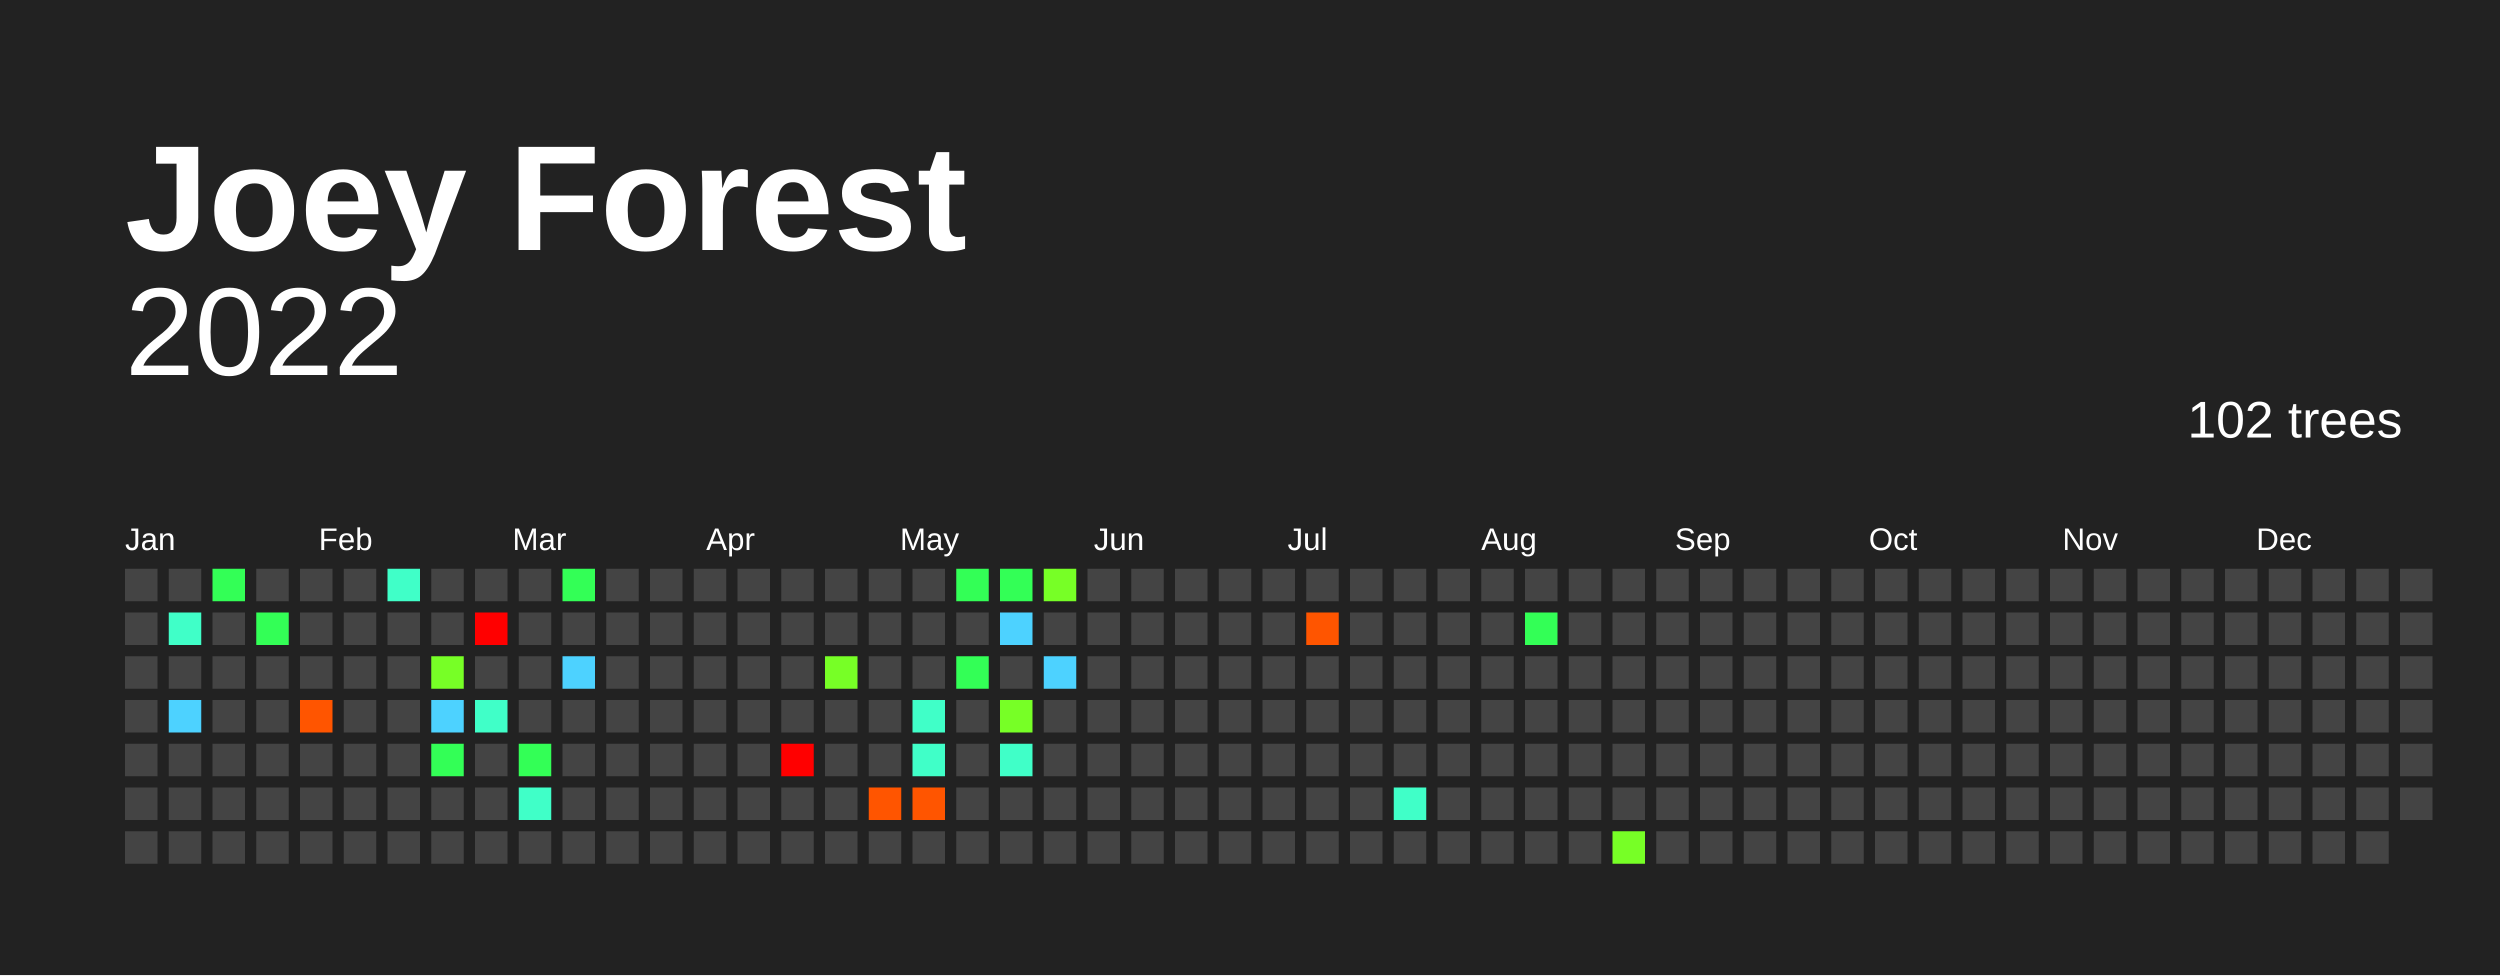
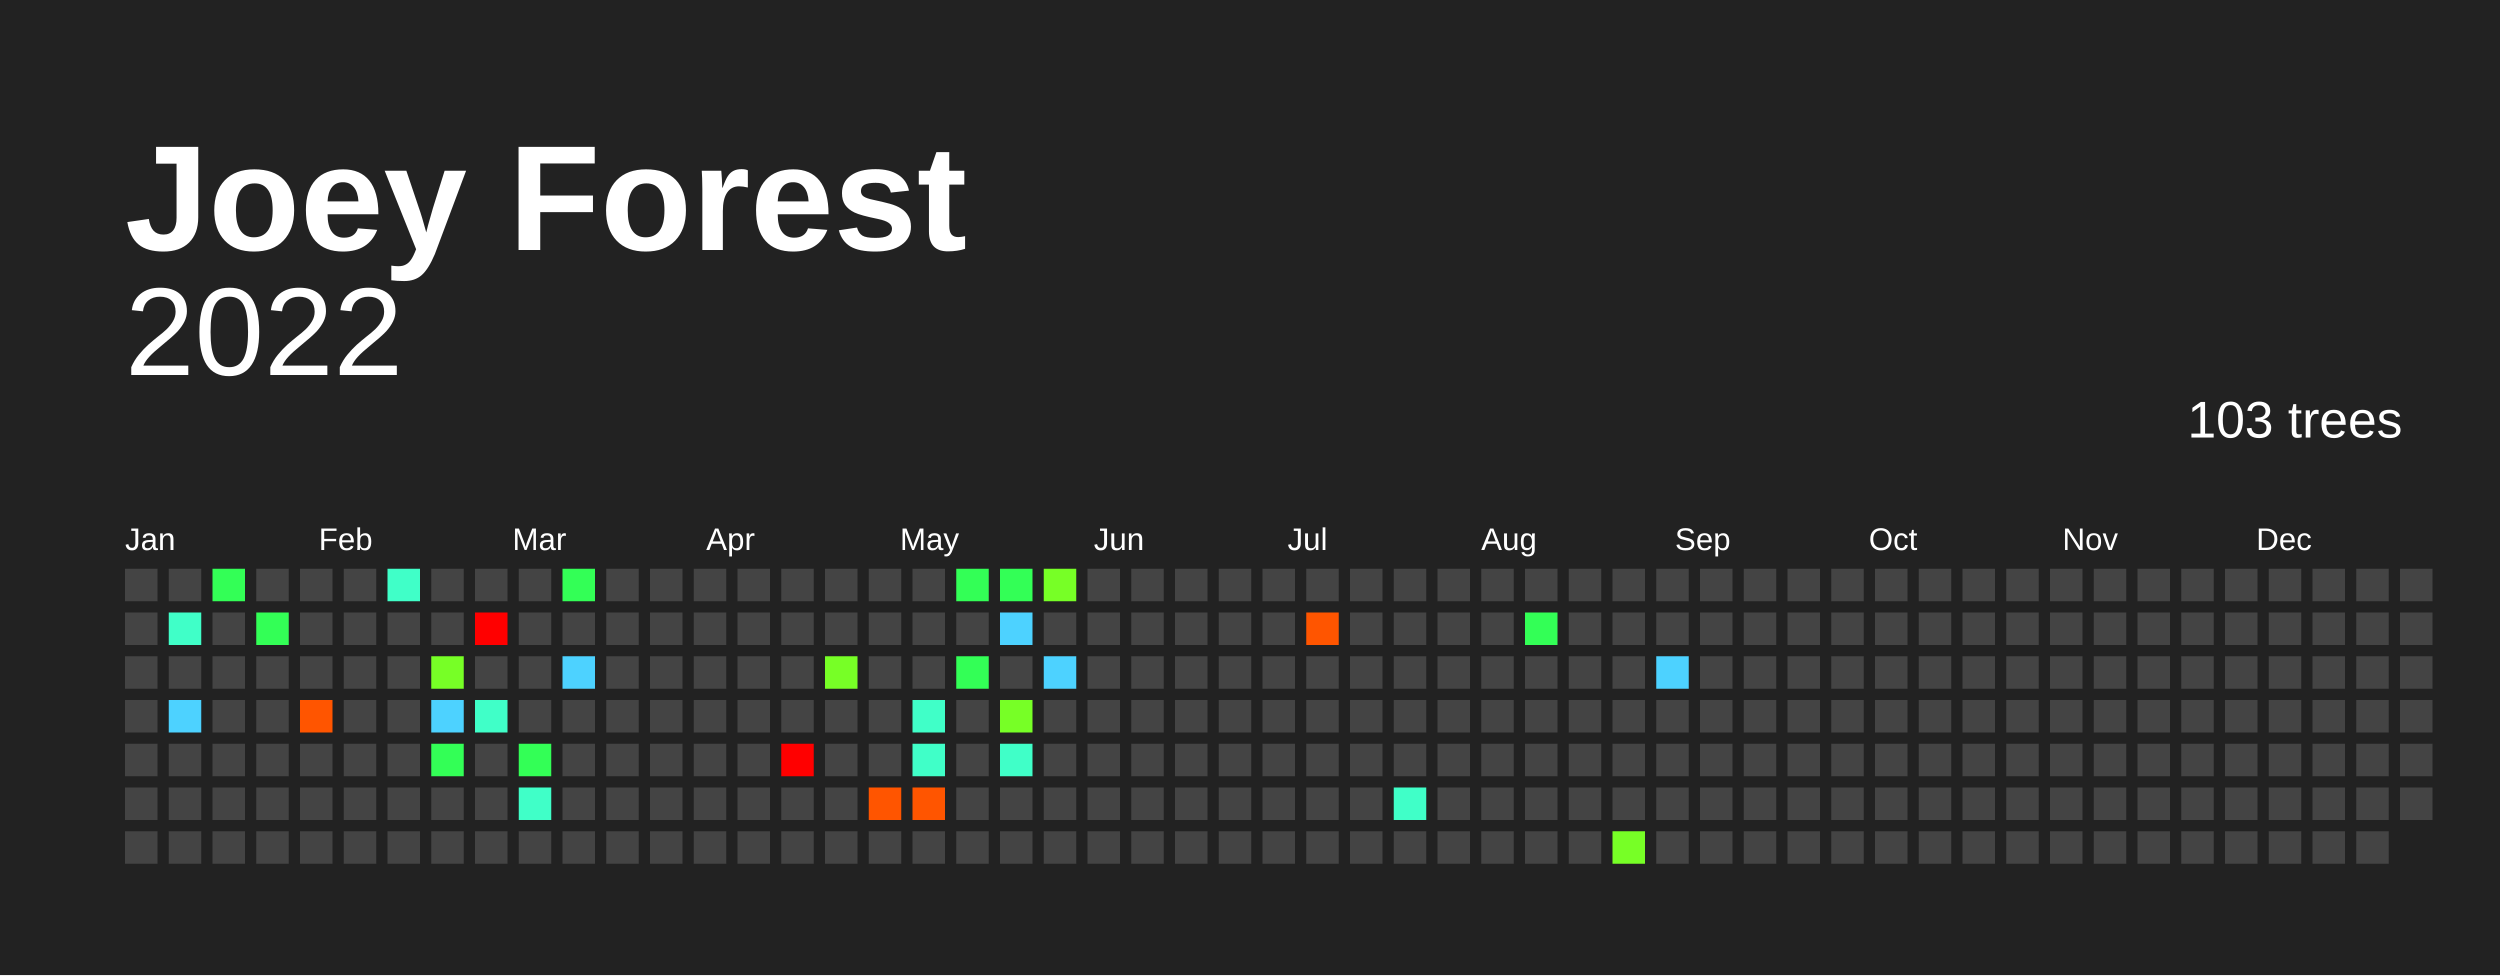
<svg xmlns="http://www.w3.org/2000/svg" baseProfile="full" height="78mm" version="1.1" viewBox="0,0,200,78" width="200mm">
  <defs />
  <rect fill="#222222" height="78" width="200" x="0" y="0" />
  <text fill="#FFFFFF" style="font-size:12px; font-family:Arial; font-weight:bold;" x="10" y="20">Joey Forest</text>
  <text alignment-baseline="hanging" fill="#FFFFFF" style="font-size:10.0px; font-family:Arial;" x="10" y="30">2022</text>
-   <text alignment-baseline="hanging" fill="#FFFFFF" style="font-size:4.125px; font-family:Arial;" x="175" y="35">102 trees</text>
+   <text alignment-baseline="hanging" fill="#FFFFFF" style="font-size:4.125px; font-family:Arial;" x="175" y="35">103 trees</text>
  <text fill="#FFFFFF" style="font-size:2.5px; font-family:Arial" x="10.0" y="44">Jan</text>
  <text fill="#FFFFFF" style="font-size:2.5px; font-family:Arial" x="25.5" y="44">Feb</text>
  <text fill="#FFFFFF" style="font-size:2.5px; font-family:Arial" x="41.0" y="44">Mar</text>
  <text fill="#FFFFFF" style="font-size:2.5px; font-family:Arial" x="56.5" y="44">Apr</text>
  <text fill="#FFFFFF" style="font-size:2.5px; font-family:Arial" x="72.0" y="44">May</text>
  <text fill="#FFFFFF" style="font-size:2.5px; font-family:Arial" x="87.5" y="44">Jun</text>
  <text fill="#FFFFFF" style="font-size:2.5px; font-family:Arial" x="103.0" y="44">Jul</text>
  <text fill="#FFFFFF" style="font-size:2.5px; font-family:Arial" x="118.5" y="44">Aug</text>
  <text fill="#FFFFFF" style="font-size:2.5px; font-family:Arial" x="134.0" y="44">Sep</text>
  <text fill="#FFFFFF" style="font-size:2.5px; font-family:Arial" x="149.5" y="44">Oct</text>
  <text fill="#FFFFFF" style="font-size:2.5px; font-family:Arial" x="165.0" y="44">Nov</text>
  <text fill="#FFFFFF" style="font-size:2.5px; font-family:Arial" x="180.5" y="44">Dec</text>
  <rect fill="#444444" height="2.6" width="2.6" x="10.0" y="45.5" />
  <rect fill="#444444" height="2.6" width="2.6" x="10.0" y="49.0" />
  <rect fill="#444444" height="2.6" width="2.6" x="10.0" y="52.5" />
  <rect fill="#444444" height="2.6" width="2.6" x="10.0" y="56.0" />
  <rect fill="#444444" height="2.6" width="2.6" x="10.0" y="59.5" />
  <rect fill="#444444" height="2.6" width="2.6" x="10.0" y="63.0" />
  <rect fill="#444444" height="2.6" width="2.6" x="10.0" y="66.5" />
  <rect fill="#444444" height="2.6" width="2.6" x="13.5" y="45.5" />
  <rect fill="#40ffc8" height="2.6" width="2.6" x="13.5" y="49.0" />
  <rect fill="#444444" height="2.6" width="2.6" x="13.5" y="52.5" />
  <rect fill="#4dd2ff" height="2.6" width="2.6" x="13.5" y="56.0" />
  <rect fill="#444444" height="2.6" width="2.6" x="13.5" y="59.5" />
  <rect fill="#444444" height="2.6" width="2.6" x="13.5" y="63.0" />
  <rect fill="#444444" height="2.6" width="2.6" x="13.5" y="66.5" />
  <rect fill="#33ff56" height="2.6" width="2.6" x="17.0" y="45.5" />
  <rect fill="#444444" height="2.6" width="2.6" x="17.0" y="49.0" />
  <rect fill="#444444" height="2.6" width="2.6" x="17.0" y="52.5" />
  <rect fill="#444444" height="2.6" width="2.6" x="17.0" y="56.0" />
  <rect fill="#444444" height="2.6" width="2.6" x="17.0" y="59.5" />
  <rect fill="#444444" height="2.6" width="2.6" x="17.0" y="63.0" />
  <rect fill="#444444" height="2.6" width="2.6" x="17.0" y="66.5" />
  <rect fill="#444444" height="2.6" width="2.6" x="20.5" y="45.5" />
  <rect fill="#33ff56" height="2.6" width="2.6" x="20.5" y="49.0" />
  <rect fill="#444444" height="2.6" width="2.6" x="20.5" y="52.5" />
  <rect fill="#444444" height="2.6" width="2.6" x="20.5" y="56.0" />
  <rect fill="#444444" height="2.6" width="2.6" x="20.5" y="59.5" />
  <rect fill="#444444" height="2.6" width="2.6" x="20.5" y="63.0" />
  <rect fill="#444444" height="2.6" width="2.6" x="20.5" y="66.5" />
  <rect fill="#444444" height="2.6" width="2.6" x="24.0" y="45.5" />
  <rect fill="#444444" height="2.6" width="2.6" x="24.0" y="49.0" />
  <rect fill="#444444" height="2.6" width="2.6" x="24.0" y="52.5" />
  <rect fill="#ff5500" height="2.6" width="2.6" x="24.0" y="56.0" />
  <rect fill="#444444" height="2.6" width="2.6" x="24.0" y="59.5" />
  <rect fill="#444444" height="2.6" width="2.6" x="24.0" y="63.0" />
  <rect fill="#444444" height="2.6" width="2.6" x="24.0" y="66.5" />
  <rect fill="#444444" height="2.6" width="2.6" x="27.5" y="45.5" />
  <rect fill="#444444" height="2.6" width="2.6" x="27.5" y="49.0" />
  <rect fill="#444444" height="2.6" width="2.6" x="27.5" y="52.5" />
  <rect fill="#444444" height="2.6" width="2.6" x="27.5" y="56.0" />
  <rect fill="#444444" height="2.6" width="2.6" x="27.5" y="59.5" />
  <rect fill="#444444" height="2.6" width="2.6" x="27.5" y="63.0" />
  <rect fill="#444444" height="2.6" width="2.6" x="27.5" y="66.5" />
  <rect fill="#40ffc8" height="2.6" width="2.6" x="31.0" y="45.5" />
  <rect fill="#444444" height="2.6" width="2.6" x="31.0" y="49.0" />
  <rect fill="#444444" height="2.6" width="2.6" x="31.0" y="52.5" />
  <rect fill="#444444" height="2.6" width="2.6" x="31.0" y="56.0" />
  <rect fill="#444444" height="2.6" width="2.6" x="31.0" y="59.5" />
  <rect fill="#444444" height="2.6" width="2.6" x="31.0" y="63.0" />
  <rect fill="#444444" height="2.6" width="2.6" x="31.0" y="66.5" />
  <rect fill="#444444" height="2.6" width="2.6" x="34.5" y="45.5" />
  <rect fill="#444444" height="2.6" width="2.6" x="34.5" y="49.0" />
  <rect fill="#77ff26" height="2.6" width="2.6" x="34.5" y="52.5" />
  <rect fill="#4dd2ff" height="2.6" width="2.6" x="34.5" y="56.0" />
  <rect fill="#33ff56" height="2.6" width="2.6" x="34.5" y="59.5" />
  <rect fill="#444444" height="2.6" width="2.6" x="34.5" y="63.0" />
  <rect fill="#444444" height="2.6" width="2.6" x="34.5" y="66.5" />
  <rect fill="#444444" height="2.6" width="2.6" x="38.0" y="45.5" />
  <rect fill="red" height="2.6" width="2.6" x="38.0" y="49.0" />
  <rect fill="#444444" height="2.6" width="2.6" x="38.0" y="52.5" />
  <rect fill="#40ffc8" height="2.6" width="2.6" x="38.0" y="56.0" />
  <rect fill="#444444" height="2.6" width="2.6" x="38.0" y="59.5" />
  <rect fill="#444444" height="2.6" width="2.6" x="38.0" y="63.0" />
  <rect fill="#444444" height="2.6" width="2.6" x="38.0" y="66.5" />
  <rect fill="#444444" height="2.6" width="2.6" x="41.5" y="45.5" />
  <rect fill="#444444" height="2.6" width="2.6" x="41.5" y="49.0" />
  <rect fill="#444444" height="2.6" width="2.6" x="41.5" y="52.5" />
  <rect fill="#444444" height="2.6" width="2.6" x="41.5" y="56.0" />
  <rect fill="#33ff56" height="2.6" width="2.6" x="41.5" y="59.5" />
  <rect fill="#40ffc8" height="2.6" width="2.6" x="41.5" y="63.0" />
  <rect fill="#444444" height="2.6" width="2.6" x="41.5" y="66.5" />
  <rect fill="#33ff56" height="2.6" width="2.6" x="45.0" y="45.5" />
  <rect fill="#444444" height="2.6" width="2.6" x="45.0" y="49.0" />
  <rect fill="#4dd2ff" height="2.6" width="2.6" x="45.0" y="52.5" />
  <rect fill="#444444" height="2.6" width="2.6" x="45.0" y="56.0" />
  <rect fill="#444444" height="2.6" width="2.6" x="45.0" y="59.5" />
  <rect fill="#444444" height="2.6" width="2.6" x="45.0" y="63.0" />
  <rect fill="#444444" height="2.6" width="2.6" x="45.0" y="66.5" />
  <rect fill="#444444" height="2.6" width="2.6" x="48.5" y="45.5" />
  <rect fill="#444444" height="2.6" width="2.6" x="48.5" y="49.0" />
  <rect fill="#444444" height="2.6" width="2.6" x="48.5" y="52.5" />
  <rect fill="#444444" height="2.6" width="2.6" x="48.5" y="56.0" />
  <rect fill="#444444" height="2.6" width="2.6" x="48.5" y="59.5" />
  <rect fill="#444444" height="2.6" width="2.6" x="48.5" y="63.0" />
  <rect fill="#444444" height="2.6" width="2.6" x="48.5" y="66.5" />
  <rect fill="#444444" height="2.6" width="2.6" x="52.0" y="45.5" />
  <rect fill="#444444" height="2.6" width="2.6" x="52.0" y="49.0" />
  <rect fill="#444444" height="2.6" width="2.6" x="52.0" y="52.5" />
  <rect fill="#444444" height="2.6" width="2.6" x="52.0" y="56.0" />
  <rect fill="#444444" height="2.6" width="2.6" x="52.0" y="59.5" />
  <rect fill="#444444" height="2.6" width="2.6" x="52.0" y="63.0" />
  <rect fill="#444444" height="2.6" width="2.6" x="52.0" y="66.5" />
  <rect fill="#444444" height="2.6" width="2.6" x="55.5" y="45.5" />
  <rect fill="#444444" height="2.6" width="2.6" x="55.5" y="49.0" />
  <rect fill="#444444" height="2.6" width="2.6" x="55.5" y="52.5" />
  <rect fill="#444444" height="2.6" width="2.6" x="55.5" y="56.0" />
  <rect fill="#444444" height="2.6" width="2.6" x="55.5" y="59.5" />
  <rect fill="#444444" height="2.6" width="2.6" x="55.5" y="63.0" />
  <rect fill="#444444" height="2.6" width="2.6" x="55.5" y="66.5" />
  <rect fill="#444444" height="2.6" width="2.6" x="59.0" y="45.5" />
  <rect fill="#444444" height="2.6" width="2.6" x="59.0" y="49.0" />
  <rect fill="#444444" height="2.6" width="2.6" x="59.0" y="52.5" />
  <rect fill="#444444" height="2.6" width="2.6" x="59.0" y="56.0" />
  <rect fill="#444444" height="2.6" width="2.6" x="59.0" y="59.5" />
  <rect fill="#444444" height="2.6" width="2.6" x="59.0" y="63.0" />
  <rect fill="#444444" height="2.6" width="2.6" x="59.0" y="66.5" />
  <rect fill="#444444" height="2.6" width="2.6" x="62.5" y="45.5" />
  <rect fill="#444444" height="2.6" width="2.6" x="62.5" y="49.0" />
  <rect fill="#444444" height="2.6" width="2.6" x="62.5" y="52.5" />
  <rect fill="#444444" height="2.6" width="2.6" x="62.5" y="56.0" />
  <rect fill="red" height="2.6" width="2.6" x="62.5" y="59.5" />
  <rect fill="#444444" height="2.6" width="2.6" x="62.5" y="63.0" />
  <rect fill="#444444" height="2.6" width="2.6" x="62.5" y="66.5" />
  <rect fill="#444444" height="2.6" width="2.6" x="66.0" y="45.5" />
  <rect fill="#444444" height="2.6" width="2.6" x="66.0" y="49.0" />
  <rect fill="#77ff26" height="2.6" width="2.6" x="66.0" y="52.5" />
  <rect fill="#444444" height="2.6" width="2.6" x="66.0" y="56.0" />
  <rect fill="#444444" height="2.6" width="2.6" x="66.0" y="59.5" />
  <rect fill="#444444" height="2.6" width="2.6" x="66.0" y="63.0" />
  <rect fill="#444444" height="2.6" width="2.6" x="66.0" y="66.5" />
  <rect fill="#444444" height="2.6" width="2.6" x="69.5" y="45.5" />
  <rect fill="#444444" height="2.6" width="2.6" x="69.5" y="49.0" />
  <rect fill="#444444" height="2.6" width="2.6" x="69.5" y="52.5" />
  <rect fill="#444444" height="2.6" width="2.6" x="69.5" y="56.0" />
  <rect fill="#444444" height="2.6" width="2.6" x="69.5" y="59.5" />
  <rect fill="#ff5500" height="2.6" width="2.6" x="69.5" y="63.0" />
  <rect fill="#444444" height="2.6" width="2.6" x="69.5" y="66.5" />
  <rect fill="#444444" height="2.6" width="2.6" x="73.0" y="45.5" />
  <rect fill="#444444" height="2.6" width="2.6" x="73.0" y="49.0" />
  <rect fill="#444444" height="2.6" width="2.6" x="73.0" y="52.5" />
  <rect fill="#40ffc8" height="2.6" width="2.6" x="73.0" y="56.0" />
  <rect fill="#40ffc8" height="2.6" width="2.6" x="73.0" y="59.5" />
  <rect fill="#ff5500" height="2.6" width="2.6" x="73.0" y="63.0" />
  <rect fill="#444444" height="2.6" width="2.6" x="73.0" y="66.5" />
  <rect fill="#33ff56" height="2.6" width="2.6" x="76.5" y="45.5" />
  <rect fill="#444444" height="2.6" width="2.6" x="76.5" y="49.0" />
  <rect fill="#33ff56" height="2.6" width="2.6" x="76.5" y="52.5" />
  <rect fill="#444444" height="2.6" width="2.6" x="76.5" y="56.0" />
  <rect fill="#444444" height="2.6" width="2.6" x="76.5" y="59.5" />
  <rect fill="#444444" height="2.6" width="2.6" x="76.5" y="63.0" />
  <rect fill="#444444" height="2.6" width="2.6" x="76.5" y="66.5" />
  <rect fill="#33ff56" height="2.6" width="2.6" x="80.0" y="45.5" />
  <rect fill="#4dd2ff" height="2.6" width="2.6" x="80.0" y="49.0" />
  <rect fill="#444444" height="2.6" width="2.6" x="80.0" y="52.5" />
  <rect fill="#77ff26" height="2.6" width="2.6" x="80.0" y="56.0" />
  <rect fill="#40ffc8" height="2.6" width="2.6" x="80.0" y="59.5" />
  <rect fill="#444444" height="2.6" width="2.6" x="80.0" y="63.0" />
  <rect fill="#444444" height="2.6" width="2.6" x="80.0" y="66.5" />
  <rect fill="#77ff26" height="2.6" width="2.6" x="83.5" y="45.5" />
  <rect fill="#444444" height="2.6" width="2.6" x="83.5" y="49.0" />
  <rect fill="#4dd2ff" height="2.6" width="2.6" x="83.5" y="52.5" />
  <rect fill="#444444" height="2.6" width="2.6" x="83.5" y="56.0" />
  <rect fill="#444444" height="2.6" width="2.6" x="83.5" y="59.5" />
  <rect fill="#444444" height="2.6" width="2.6" x="83.5" y="63.0" />
  <rect fill="#444444" height="2.6" width="2.6" x="83.5" y="66.5" />
  <rect fill="#444444" height="2.6" width="2.6" x="87.0" y="45.5" />
  <rect fill="#444444" height="2.6" width="2.6" x="87.0" y="49.0" />
  <rect fill="#444444" height="2.6" width="2.6" x="87.0" y="52.5" />
  <rect fill="#444444" height="2.6" width="2.6" x="87.0" y="56.0" />
  <rect fill="#444444" height="2.6" width="2.6" x="87.0" y="59.5" />
  <rect fill="#444444" height="2.6" width="2.6" x="87.0" y="63.0" />
  <rect fill="#444444" height="2.6" width="2.6" x="87.0" y="66.5" />
  <rect fill="#444444" height="2.6" width="2.6" x="90.5" y="45.5" />
  <rect fill="#444444" height="2.6" width="2.6" x="90.5" y="49.0" />
  <rect fill="#444444" height="2.6" width="2.6" x="90.5" y="52.5" />
  <rect fill="#444444" height="2.6" width="2.6" x="90.5" y="56.0" />
  <rect fill="#444444" height="2.6" width="2.6" x="90.5" y="59.5" />
  <rect fill="#444444" height="2.6" width="2.6" x="90.5" y="63.0" />
  <rect fill="#444444" height="2.6" width="2.6" x="90.5" y="66.5" />
  <rect fill="#444444" height="2.6" width="2.6" x="94.0" y="45.5" />
  <rect fill="#444444" height="2.6" width="2.6" x="94.0" y="49.0" />
  <rect fill="#444444" height="2.6" width="2.6" x="94.0" y="52.5" />
  <rect fill="#444444" height="2.6" width="2.6" x="94.0" y="56.0" />
  <rect fill="#444444" height="2.6" width="2.6" x="94.0" y="59.5" />
  <rect fill="#444444" height="2.6" width="2.6" x="94.0" y="63.0" />
  <rect fill="#444444" height="2.6" width="2.6" x="94.0" y="66.5" />
  <rect fill="#444444" height="2.6" width="2.6" x="97.5" y="45.5" />
  <rect fill="#444444" height="2.6" width="2.6" x="97.5" y="49.0" />
  <rect fill="#444444" height="2.6" width="2.6" x="97.5" y="52.5" />
  <rect fill="#444444" height="2.6" width="2.6" x="97.5" y="56.0" />
  <rect fill="#444444" height="2.6" width="2.6" x="97.5" y="59.5" />
  <rect fill="#444444" height="2.6" width="2.6" x="97.5" y="63.0" />
  <rect fill="#444444" height="2.6" width="2.6" x="97.5" y="66.5" />
  <rect fill="#444444" height="2.6" width="2.6" x="101.0" y="45.5" />
  <rect fill="#444444" height="2.6" width="2.6" x="101.0" y="49.0" />
  <rect fill="#444444" height="2.6" width="2.6" x="101.0" y="52.5" />
  <rect fill="#444444" height="2.6" width="2.6" x="101.0" y="56.0" />
  <rect fill="#444444" height="2.6" width="2.6" x="101.0" y="59.5" />
  <rect fill="#444444" height="2.6" width="2.6" x="101.0" y="63.0" />
  <rect fill="#444444" height="2.6" width="2.6" x="101.0" y="66.5" />
  <rect fill="#444444" height="2.6" width="2.6" x="104.5" y="45.5" />
  <rect fill="#ff5500" height="2.6" width="2.6" x="104.5" y="49.0" />
  <rect fill="#444444" height="2.6" width="2.6" x="104.5" y="52.5" />
  <rect fill="#444444" height="2.6" width="2.6" x="104.5" y="56.0" />
  <rect fill="#444444" height="2.6" width="2.6" x="104.5" y="59.5" />
  <rect fill="#444444" height="2.6" width="2.6" x="104.5" y="63.0" />
  <rect fill="#444444" height="2.6" width="2.6" x="104.5" y="66.5" />
  <rect fill="#444444" height="2.6" width="2.6" x="108.0" y="45.5" />
  <rect fill="#444444" height="2.6" width="2.6" x="108.0" y="49.0" />
  <rect fill="#444444" height="2.6" width="2.6" x="108.0" y="52.5" />
  <rect fill="#444444" height="2.6" width="2.6" x="108.0" y="56.0" />
  <rect fill="#444444" height="2.6" width="2.6" x="108.0" y="59.5" />
  <rect fill="#444444" height="2.6" width="2.6" x="108.0" y="63.0" />
  <rect fill="#444444" height="2.6" width="2.6" x="108.0" y="66.5" />
  <rect fill="#444444" height="2.6" width="2.6" x="111.5" y="45.5" />
  <rect fill="#444444" height="2.6" width="2.6" x="111.5" y="49.0" />
  <rect fill="#444444" height="2.6" width="2.6" x="111.5" y="52.5" />
  <rect fill="#444444" height="2.6" width="2.6" x="111.5" y="56.0" />
  <rect fill="#444444" height="2.6" width="2.6" x="111.5" y="59.5" />
  <rect fill="#40ffc8" height="2.6" width="2.6" x="111.5" y="63.0" />
  <rect fill="#444444" height="2.6" width="2.6" x="111.5" y="66.5" />
  <rect fill="#444444" height="2.6" width="2.6" x="115.0" y="45.5" />
  <rect fill="#444444" height="2.6" width="2.6" x="115.0" y="49.0" />
  <rect fill="#444444" height="2.6" width="2.6" x="115.0" y="52.5" />
  <rect fill="#444444" height="2.6" width="2.6" x="115.0" y="56.0" />
  <rect fill="#444444" height="2.6" width="2.6" x="115.0" y="59.5" />
  <rect fill="#444444" height="2.6" width="2.6" x="115.0" y="63.0" />
  <rect fill="#444444" height="2.6" width="2.6" x="115.0" y="66.5" />
  <rect fill="#444444" height="2.6" width="2.6" x="118.5" y="45.5" />
  <rect fill="#444444" height="2.6" width="2.6" x="118.5" y="49.0" />
  <rect fill="#444444" height="2.6" width="2.6" x="118.5" y="52.5" />
  <rect fill="#444444" height="2.6" width="2.6" x="118.5" y="56.0" />
  <rect fill="#444444" height="2.6" width="2.6" x="118.5" y="59.5" />
  <rect fill="#444444" height="2.6" width="2.6" x="118.5" y="63.0" />
  <rect fill="#444444" height="2.6" width="2.6" x="118.5" y="66.5" />
  <rect fill="#444444" height="2.6" width="2.6" x="122.0" y="45.5" />
  <rect fill="#33ff56" height="2.6" width="2.6" x="122.0" y="49.0" />
  <rect fill="#444444" height="2.6" width="2.6" x="122.0" y="52.5" />
  <rect fill="#444444" height="2.6" width="2.6" x="122.0" y="56.0" />
  <rect fill="#444444" height="2.6" width="2.6" x="122.0" y="59.5" />
  <rect fill="#444444" height="2.6" width="2.6" x="122.0" y="63.0" />
  <rect fill="#444444" height="2.6" width="2.6" x="122.0" y="66.5" />
  <rect fill="#444444" height="2.6" width="2.6" x="125.5" y="45.5" />
  <rect fill="#444444" height="2.6" width="2.6" x="125.5" y="49.0" />
  <rect fill="#444444" height="2.6" width="2.6" x="125.5" y="52.5" />
  <rect fill="#444444" height="2.6" width="2.6" x="125.5" y="56.0" />
  <rect fill="#444444" height="2.6" width="2.6" x="125.5" y="59.5" />
  <rect fill="#444444" height="2.6" width="2.6" x="125.5" y="63.0" />
  <rect fill="#444444" height="2.6" width="2.6" x="125.5" y="66.5" />
  <rect fill="#444444" height="2.6" width="2.6" x="129.0" y="45.5" />
  <rect fill="#444444" height="2.6" width="2.6" x="129.0" y="49.0" />
  <rect fill="#444444" height="2.6" width="2.6" x="129.0" y="52.5" />
  <rect fill="#444444" height="2.6" width="2.6" x="129.0" y="56.0" />
  <rect fill="#444444" height="2.6" width="2.6" x="129.0" y="59.5" />
  <rect fill="#444444" height="2.6" width="2.6" x="129.0" y="63.0" />
  <rect fill="#77ff26" height="2.6" width="2.6" x="129.0" y="66.5" />
  <rect fill="#444444" height="2.6" width="2.6" x="132.5" y="45.5" />
  <rect fill="#444444" height="2.6" width="2.6" x="132.5" y="49.0" />
-   <rect fill="#444444" height="2.6" width="2.6" x="132.5" y="52.5" />
+   <rect fill="#4dd2ff" height="2.6" width="2.6" x="132.5" y="52.5" />
  <rect fill="#444444" height="2.6" width="2.6" x="132.5" y="56.0" />
  <rect fill="#444444" height="2.6" width="2.6" x="132.5" y="59.5" />
  <rect fill="#444444" height="2.6" width="2.6" x="132.5" y="63.0" />
  <rect fill="#444444" height="2.6" width="2.6" x="132.5" y="66.5" />
  <rect fill="#444444" height="2.6" width="2.6" x="136.0" y="45.5" />
  <rect fill="#444444" height="2.6" width="2.6" x="136.0" y="49.0" />
  <rect fill="#444444" height="2.6" width="2.6" x="136.0" y="52.5" />
  <rect fill="#444444" height="2.6" width="2.6" x="136.0" y="56.0" />
  <rect fill="#444444" height="2.6" width="2.6" x="136.0" y="59.5" />
  <rect fill="#444444" height="2.6" width="2.6" x="136.0" y="63.0" />
  <rect fill="#444444" height="2.6" width="2.6" x="136.0" y="66.5" />
  <rect fill="#444444" height="2.6" width="2.6" x="139.5" y="45.5" />
  <rect fill="#444444" height="2.6" width="2.6" x="139.5" y="49.0" />
  <rect fill="#444444" height="2.6" width="2.6" x="139.5" y="52.5" />
  <rect fill="#444444" height="2.6" width="2.6" x="139.5" y="56.0" />
  <rect fill="#444444" height="2.6" width="2.6" x="139.5" y="59.5" />
  <rect fill="#444444" height="2.6" width="2.6" x="139.5" y="63.0" />
  <rect fill="#444444" height="2.6" width="2.6" x="139.5" y="66.5" />
  <rect fill="#444444" height="2.6" width="2.6" x="143.0" y="45.5" />
  <rect fill="#444444" height="2.6" width="2.6" x="143.0" y="49.0" />
  <rect fill="#444444" height="2.6" width="2.6" x="143.0" y="52.5" />
  <rect fill="#444444" height="2.6" width="2.6" x="143.0" y="56.0" />
  <rect fill="#444444" height="2.6" width="2.6" x="143.0" y="59.5" />
  <rect fill="#444444" height="2.6" width="2.6" x="143.0" y="63.0" />
  <rect fill="#444444" height="2.6" width="2.6" x="143.0" y="66.5" />
  <rect fill="#444444" height="2.6" width="2.6" x="146.5" y="45.5" />
  <rect fill="#444444" height="2.6" width="2.6" x="146.5" y="49.0" />
  <rect fill="#444444" height="2.6" width="2.6" x="146.5" y="52.5" />
  <rect fill="#444444" height="2.6" width="2.6" x="146.5" y="56.0" />
  <rect fill="#444444" height="2.6" width="2.6" x="146.5" y="59.5" />
  <rect fill="#444444" height="2.6" width="2.6" x="146.5" y="63.0" />
  <rect fill="#444444" height="2.6" width="2.6" x="146.5" y="66.5" />
  <rect fill="#444444" height="2.6" width="2.6" x="150.0" y="45.5" />
  <rect fill="#444444" height="2.6" width="2.6" x="150.0" y="49.0" />
  <rect fill="#444444" height="2.6" width="2.6" x="150.0" y="52.5" />
  <rect fill="#444444" height="2.6" width="2.6" x="150.0" y="56.0" />
  <rect fill="#444444" height="2.6" width="2.6" x="150.0" y="59.5" />
  <rect fill="#444444" height="2.6" width="2.6" x="150.0" y="63.0" />
  <rect fill="#444444" height="2.6" width="2.6" x="150.0" y="66.5" />
  <rect fill="#444444" height="2.6" width="2.6" x="153.5" y="45.5" />
  <rect fill="#444444" height="2.6" width="2.6" x="153.5" y="49.0" />
  <rect fill="#444444" height="2.6" width="2.6" x="153.5" y="52.5" />
  <rect fill="#444444" height="2.6" width="2.6" x="153.5" y="56.0" />
  <rect fill="#444444" height="2.6" width="2.6" x="153.5" y="59.5" />
  <rect fill="#444444" height="2.6" width="2.6" x="153.5" y="63.0" />
  <rect fill="#444444" height="2.6" width="2.6" x="153.5" y="66.5" />
  <rect fill="#444444" height="2.6" width="2.6" x="157.0" y="45.5" />
  <rect fill="#444444" height="2.6" width="2.6" x="157.0" y="49.0" />
  <rect fill="#444444" height="2.6" width="2.6" x="157.0" y="52.5" />
  <rect fill="#444444" height="2.6" width="2.6" x="157.0" y="56.0" />
  <rect fill="#444444" height="2.6" width="2.6" x="157.0" y="59.5" />
  <rect fill="#444444" height="2.6" width="2.6" x="157.0" y="63.0" />
  <rect fill="#444444" height="2.6" width="2.6" x="157.0" y="66.5" />
  <rect fill="#444444" height="2.6" width="2.6" x="160.5" y="45.5" />
  <rect fill="#444444" height="2.6" width="2.6" x="160.5" y="49.0" />
  <rect fill="#444444" height="2.6" width="2.6" x="160.5" y="52.5" />
  <rect fill="#444444" height="2.6" width="2.6" x="160.5" y="56.0" />
  <rect fill="#444444" height="2.6" width="2.6" x="160.5" y="59.5" />
  <rect fill="#444444" height="2.6" width="2.6" x="160.5" y="63.0" />
  <rect fill="#444444" height="2.6" width="2.6" x="160.5" y="66.5" />
  <rect fill="#444444" height="2.6" width="2.6" x="164.0" y="45.5" />
  <rect fill="#444444" height="2.6" width="2.6" x="164.0" y="49.0" />
  <rect fill="#444444" height="2.6" width="2.6" x="164.0" y="52.5" />
  <rect fill="#444444" height="2.6" width="2.6" x="164.0" y="56.0" />
  <rect fill="#444444" height="2.6" width="2.6" x="164.0" y="59.5" />
  <rect fill="#444444" height="2.6" width="2.6" x="164.0" y="63.0" />
  <rect fill="#444444" height="2.6" width="2.6" x="164.0" y="66.5" />
  <rect fill="#444444" height="2.6" width="2.6" x="167.5" y="45.5" />
  <rect fill="#444444" height="2.6" width="2.6" x="167.5" y="49.0" />
  <rect fill="#444444" height="2.6" width="2.6" x="167.5" y="52.5" />
  <rect fill="#444444" height="2.6" width="2.6" x="167.5" y="56.0" />
  <rect fill="#444444" height="2.6" width="2.6" x="167.5" y="59.5" />
  <rect fill="#444444" height="2.6" width="2.6" x="167.5" y="63.0" />
  <rect fill="#444444" height="2.6" width="2.6" x="167.5" y="66.5" />
  <rect fill="#444444" height="2.6" width="2.6" x="171.0" y="45.5" />
  <rect fill="#444444" height="2.6" width="2.6" x="171.0" y="49.0" />
  <rect fill="#444444" height="2.6" width="2.6" x="171.0" y="52.5" />
  <rect fill="#444444" height="2.6" width="2.6" x="171.0" y="56.0" />
  <rect fill="#444444" height="2.6" width="2.6" x="171.0" y="59.5" />
  <rect fill="#444444" height="2.6" width="2.6" x="171.0" y="63.0" />
  <rect fill="#444444" height="2.6" width="2.6" x="171.0" y="66.5" />
  <rect fill="#444444" height="2.6" width="2.6" x="174.5" y="45.5" />
  <rect fill="#444444" height="2.6" width="2.6" x="174.5" y="49.0" />
  <rect fill="#444444" height="2.6" width="2.6" x="174.5" y="52.5" />
  <rect fill="#444444" height="2.6" width="2.6" x="174.5" y="56.0" />
  <rect fill="#444444" height="2.6" width="2.6" x="174.5" y="59.5" />
  <rect fill="#444444" height="2.6" width="2.6" x="174.5" y="63.0" />
  <rect fill="#444444" height="2.6" width="2.6" x="174.5" y="66.5" />
  <rect fill="#444444" height="2.6" width="2.6" x="178.0" y="45.5" />
  <rect fill="#444444" height="2.6" width="2.6" x="178.0" y="49.0" />
  <rect fill="#444444" height="2.6" width="2.6" x="178.0" y="52.5" />
  <rect fill="#444444" height="2.6" width="2.6" x="178.0" y="56.0" />
  <rect fill="#444444" height="2.6" width="2.6" x="178.0" y="59.5" />
  <rect fill="#444444" height="2.6" width="2.6" x="178.0" y="63.0" />
  <rect fill="#444444" height="2.6" width="2.6" x="178.0" y="66.5" />
  <rect fill="#444444" height="2.6" width="2.6" x="181.5" y="45.5" />
  <rect fill="#444444" height="2.6" width="2.6" x="181.5" y="49.0" />
  <rect fill="#444444" height="2.6" width="2.6" x="181.5" y="52.5" />
  <rect fill="#444444" height="2.6" width="2.6" x="181.5" y="56.0" />
  <rect fill="#444444" height="2.6" width="2.6" x="181.5" y="59.5" />
  <rect fill="#444444" height="2.6" width="2.6" x="181.5" y="63.0" />
  <rect fill="#444444" height="2.6" width="2.6" x="181.5" y="66.5" />
  <rect fill="#444444" height="2.6" width="2.6" x="185.0" y="45.5" />
  <rect fill="#444444" height="2.6" width="2.6" x="185.0" y="49.0" />
  <rect fill="#444444" height="2.6" width="2.6" x="185.0" y="52.5" />
  <rect fill="#444444" height="2.6" width="2.6" x="185.0" y="56.0" />
  <rect fill="#444444" height="2.6" width="2.6" x="185.0" y="59.5" />
  <rect fill="#444444" height="2.6" width="2.6" x="185.0" y="63.0" />
  <rect fill="#444444" height="2.6" width="2.6" x="185.0" y="66.5" />
  <rect fill="#444444" height="2.6" width="2.6" x="188.5" y="45.5" />
  <rect fill="#444444" height="2.6" width="2.6" x="188.5" y="49.0" />
  <rect fill="#444444" height="2.6" width="2.6" x="188.5" y="52.5" />
  <rect fill="#444444" height="2.6" width="2.6" x="188.5" y="56.0" />
  <rect fill="#444444" height="2.6" width="2.6" x="188.5" y="59.5" />
  <rect fill="#444444" height="2.6" width="2.6" x="188.5" y="63.0" />
  <rect fill="#444444" height="2.6" width="2.6" x="188.5" y="66.5" />
  <rect fill="#444444" height="2.6" width="2.6" x="192.0" y="45.5" />
  <rect fill="#444444" height="2.6" width="2.6" x="192.0" y="49.0" />
  <rect fill="#444444" height="2.6" width="2.6" x="192.0" y="52.5" />
  <rect fill="#444444" height="2.6" width="2.6" x="192.0" y="56.0" />
  <rect fill="#444444" height="2.6" width="2.6" x="192.0" y="59.5" />
  <rect fill="#444444" height="2.6" width="2.6" x="192.0" y="63.0" />
</svg>
